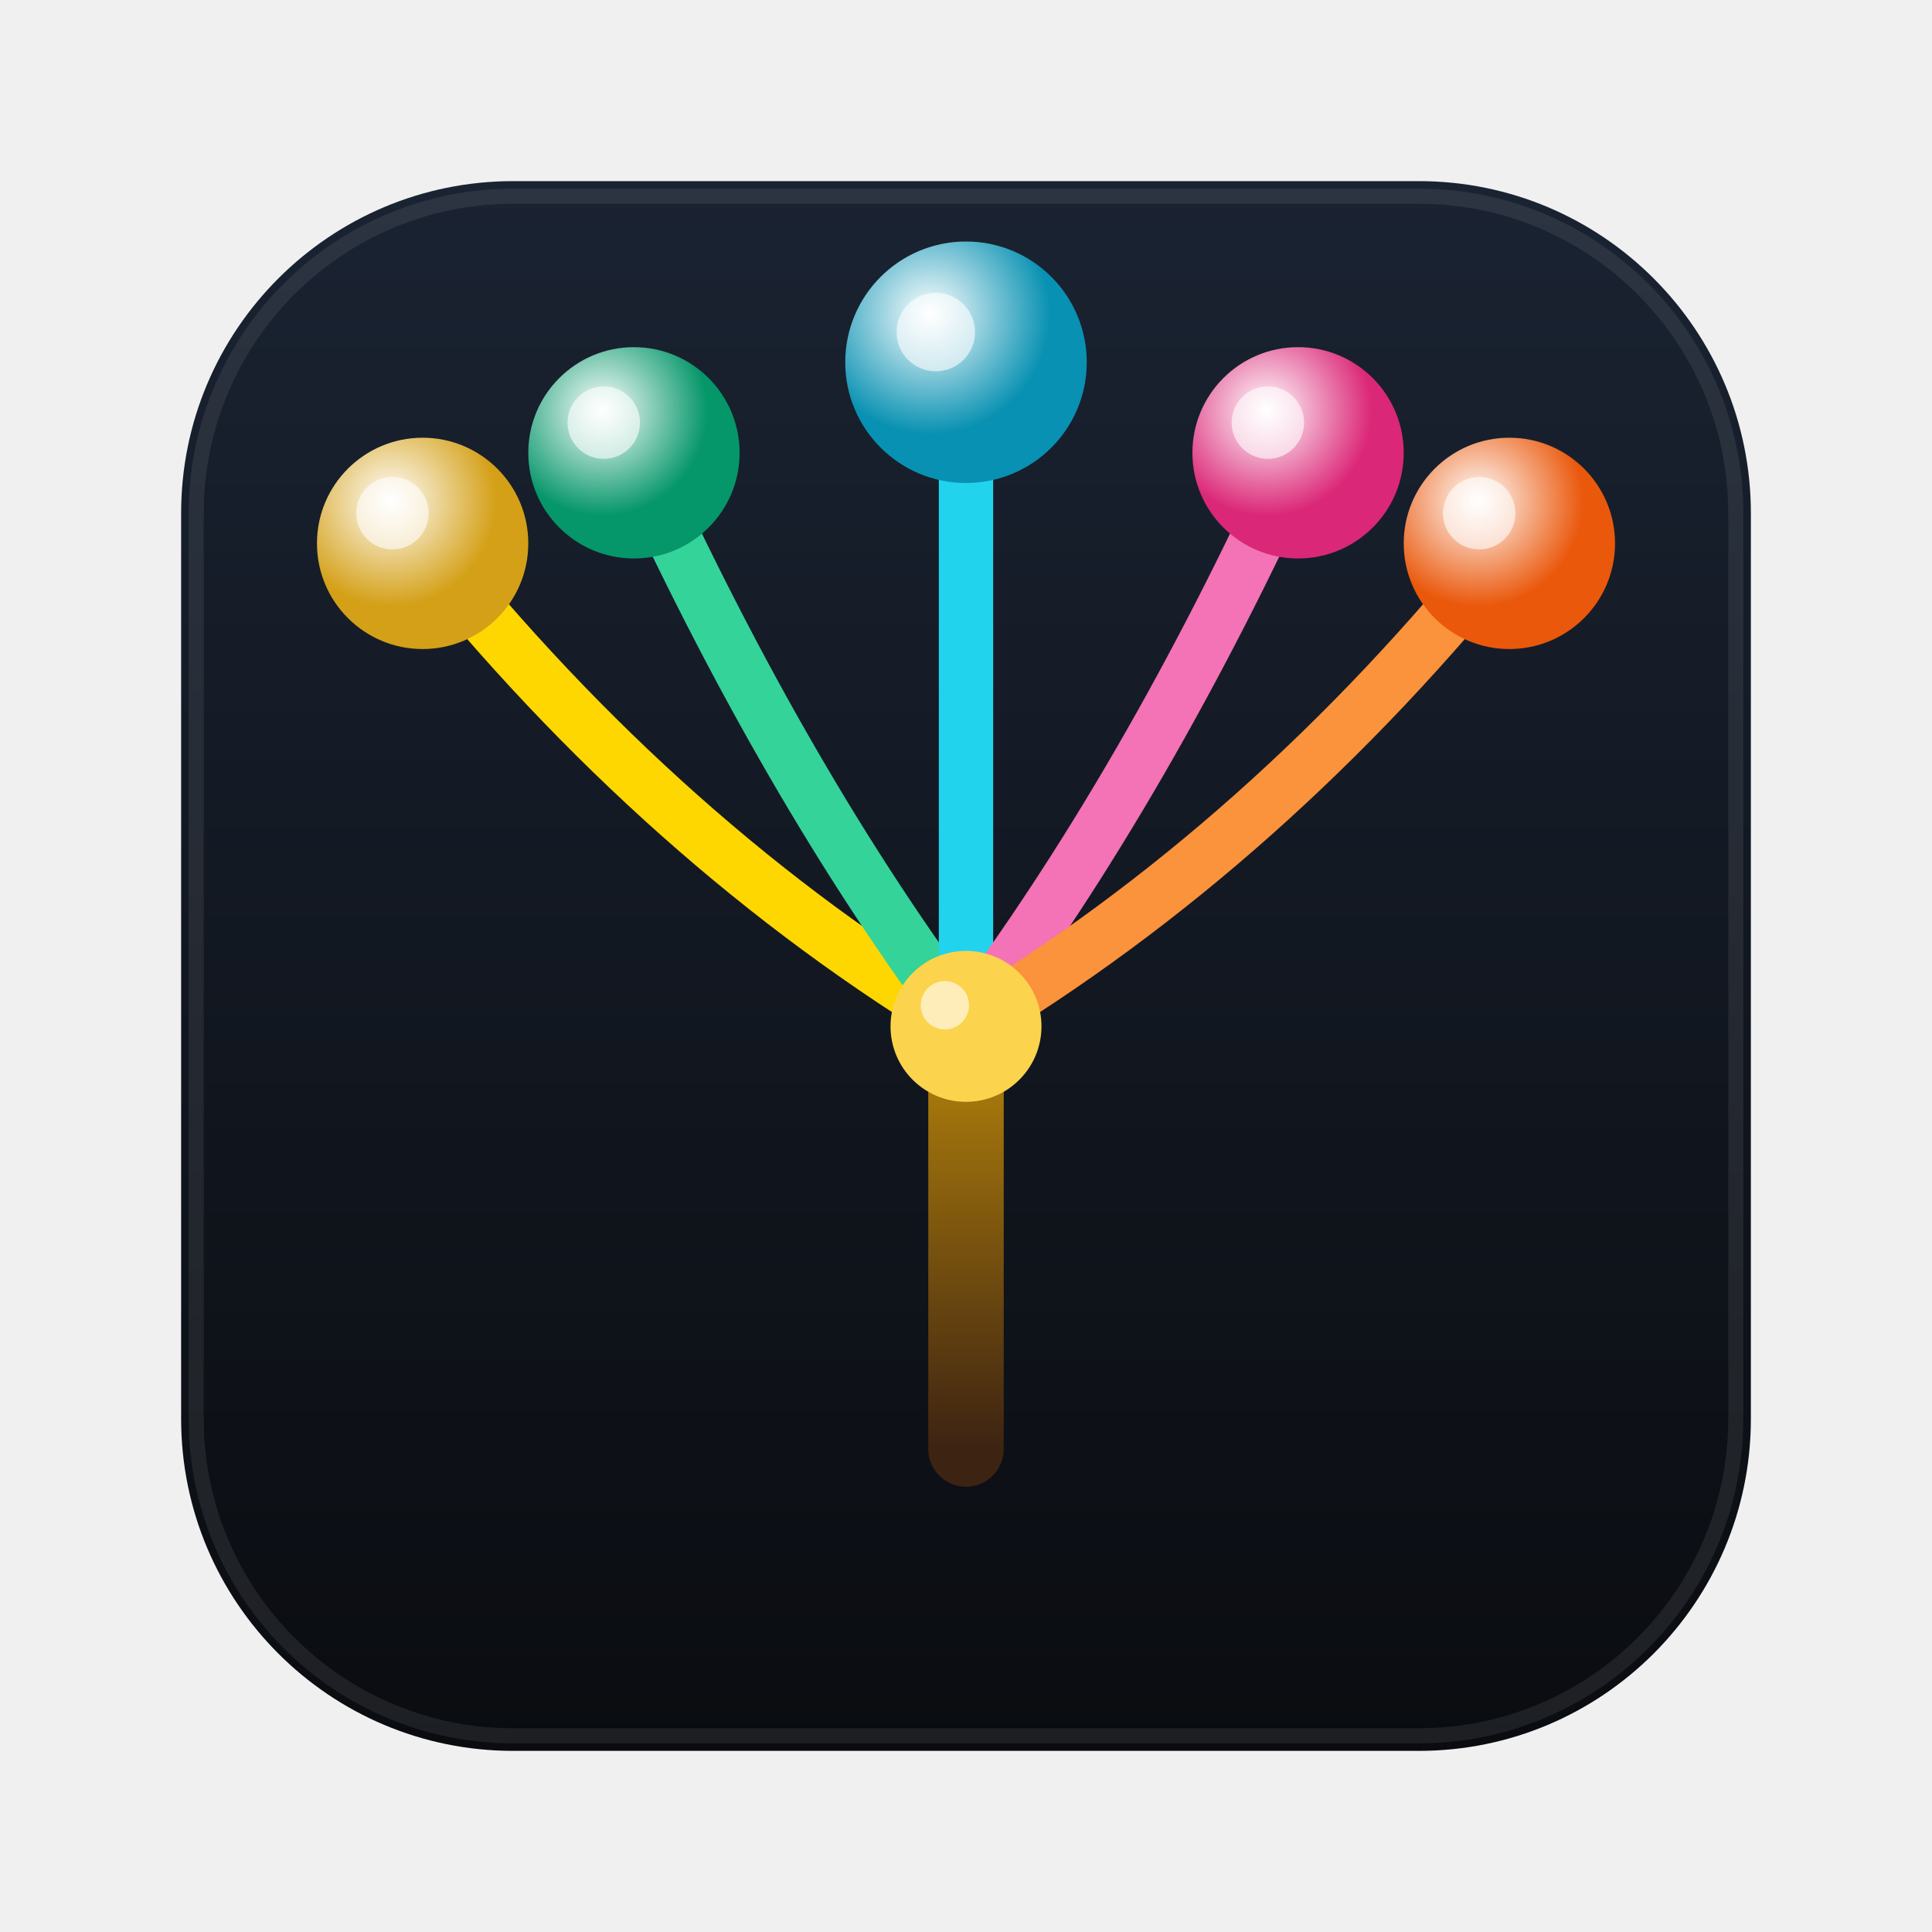
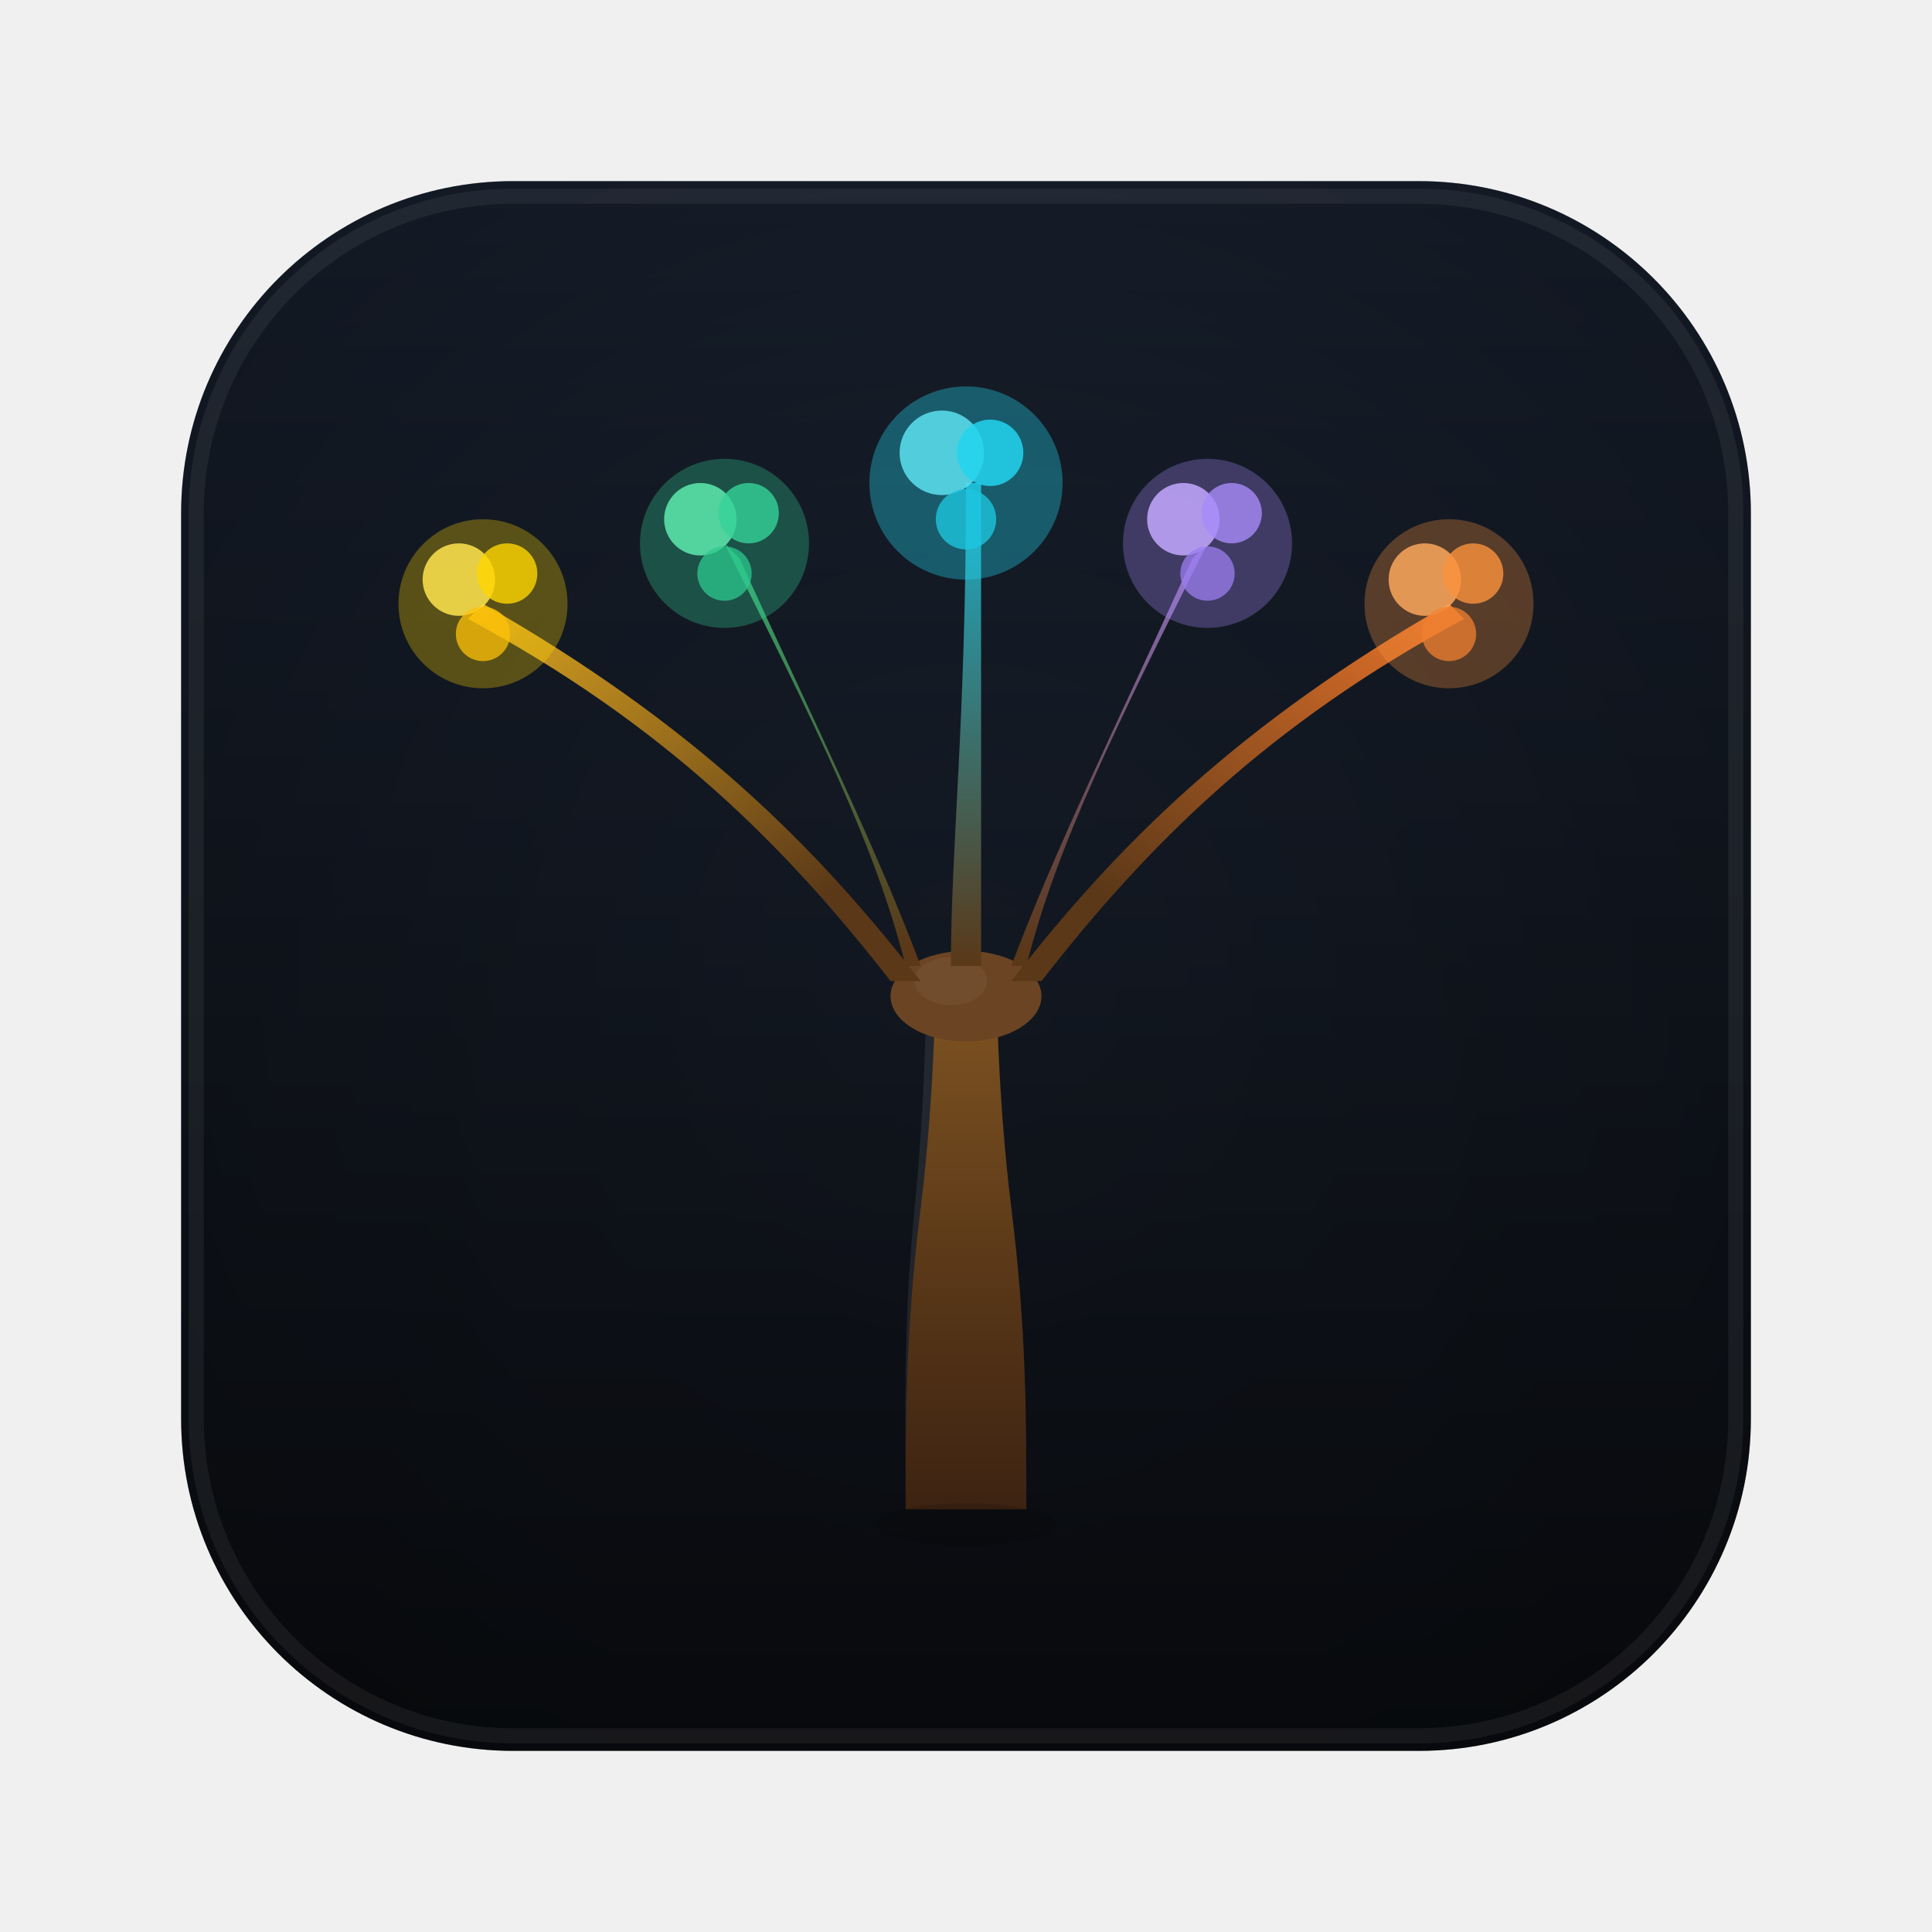
<svg xmlns="http://www.w3.org/2000/svg" viewBox="0 0 64 64">
  <defs>
    <linearGradient id="bgSm" x1="0%" y1="0%" x2="0%" y2="100%">
      <stop offset="0%" stop-color="#1a2332" />
      <stop offset="100%" stop-color="#0a0c10" />
    </linearGradient>
-     <linearGradient id="tSm" x1="32" y1="48" x2="32" y2="34" gradientUnits="userSpaceOnUse">
+     <radialGradient id="vigSm" cx="50%" cy="50%" r="65%">
+       <stop offset="0%" stop-color="#000" stop-opacity="0" />
+       <stop offset="100%" stop-color="#000" stop-opacity="0.3" />
+     </radialGradient>
+     <linearGradient id="tSm" x1="32" y1="50" x2="32" y2="34" gradientUnits="userSpaceOnUse">
      <stop offset="0%" stop-color="#3D2312" />
-       <stop offset="100%" stop-color="#B8860B" />
+       <stop offset="50%" stop-color="#5A3818" />
+       <stop offset="100%" stop-color="#7A5020" />
    </linearGradient>
-     <radialGradient id="s1" cx="35%" cy="30%">
-       <stop offset="0%" stop-color="#fff" />
-       <stop offset="100%" stop-color="#D4A017" />
-     </radialGradient>
-     <radialGradient id="s2" cx="35%" cy="30%">
-       <stop offset="0%" stop-color="#fff" />
-       <stop offset="100%" stop-color="#059669" />
-     </radialGradient>
-     <radialGradient id="s3" cx="35%" cy="30%">
-       <stop offset="0%" stop-color="#fff" />
-       <stop offset="100%" stop-color="#0891B2" />
-     </radialGradient>
-     <radialGradient id="s4" cx="35%" cy="30%">
-       <stop offset="0%" stop-color="#fff" />
-       <stop offset="100%" stop-color="#DB2777" />
-     </radialGradient>
-     <radialGradient id="s5" cx="35%" cy="30%">
-       <stop offset="0%" stop-color="#fff" />
-       <stop offset="100%" stop-color="#EA580C" />
-     </radialGradient>
+     <linearGradient id="bAmb" x1="24" y1="32" x2="16" y2="20" gradientUnits="userSpaceOnUse">
+       <stop offset="0%" stop-color="#5A3818" />
+       <stop offset="100%" stop-color="#DAA520" />
+     </linearGradient>
+     <linearGradient id="bGrn" x1="28" y1="32" x2="24" y2="18" gradientUnits="userSpaceOnUse">
+       <stop offset="0%" stop-color="#5A3818" />
+       <stop offset="100%" stop-color="#2EAB6F" />
+     </linearGradient>
+     <linearGradient id="bCyn" x1="32" y1="32" x2="32" y2="16" gradientUnits="userSpaceOnUse">
+       <stop offset="0%" stop-color="#5A3818" />
+       <stop offset="100%" stop-color="#1AAFCA" />
+     </linearGradient>
+     <linearGradient id="bVio" x1="36" y1="32" x2="40" y2="18" gradientUnits="userSpaceOnUse">
+       <stop offset="0%" stop-color="#5A3818" />
+       <stop offset="100%" stop-color="#8B6FC0" />
+     </linearGradient>
+     <linearGradient id="bCor" x1="40" y1="32" x2="48" y2="20" gradientUnits="userSpaceOnUse">
+       <stop offset="0%" stop-color="#5A3818" />
+       <stop offset="100%" stop-color="#E8732A" />
+     </linearGradient>
  </defs>
  <rect x="6" y="6" width="52" height="52" rx="11" fill="url(#bgSm)" />
-   <rect x="6.5" y="6.5" width="51" height="51" rx="10.5" fill="none" stroke="#fff" stroke-opacity="0.08" stroke-width="0.5" />
-   <line x1="32" y1="48" x2="32" y2="34" stroke="url(#tSm)" stroke-width="2.5" stroke-linecap="round" />
-   <path d="M 32,34 Q 22,28 14,18" stroke="#FFD700" stroke-width="1.8" stroke-linecap="round" fill="none" />
-   <path d="M 32,34 Q 26,26 21,15" stroke="#34D399" stroke-width="1.8" stroke-linecap="round" fill="none" />
-   <line x1="32" y1="34" x2="32" y2="12" stroke="#22D3EE" stroke-width="1.8" stroke-linecap="round" />
-   <path d="M 32,34 Q 38,26 43,15" stroke="#F472B6" stroke-width="1.8" stroke-linecap="round" fill="none" />
-   <path d="M 32,34 Q 42,28 50,18" stroke="#FB923C" stroke-width="1.8" stroke-linecap="round" fill="none" />
-   <circle cx="32" cy="34" r="2.5" fill="#FCD34D" />
-   <circle cx="31.3" cy="33.3" r="0.8" fill="#fff" opacity="0.6" />
-   <circle cx="14" cy="18" r="3.5" fill="url(#s1)" />
-   <circle cx="13" cy="17" r="1.2" fill="#fff" opacity="0.6" />
-   <circle cx="21" cy="15" r="3.5" fill="url(#s2)" />
-   <circle cx="20" cy="14" r="1.2" fill="#fff" opacity="0.6" />
-   <circle cx="32" cy="12" r="4" fill="url(#s3)" />
-   <circle cx="31" cy="11" r="1.3" fill="#fff" opacity="0.6" />
-   <circle cx="43" cy="15" r="3.5" fill="url(#s4)" />
-   <circle cx="42" cy="14" r="1.2" fill="#fff" opacity="0.6" />
-   <circle cx="50" cy="18" r="3.5" fill="url(#s5)" />
-   <circle cx="49" cy="17" r="1.2" fill="#fff" opacity="0.6" />
+   <rect x="6" y="6" width="52" height="52" rx="11" fill="url(#vigSm)" />
+   <rect x="6.5" y="6.5" width="51" height="51" rx="10.5" fill="none" stroke="#fff" stroke-opacity="0.06" stroke-width="0.5" />
+   <path d="     M 30,50     C 30,47 30,44 30.5,40     C 31,36 31,32 31,32     L 33,32     C 33,32 33,36 33.5,40     C 34,44 34,47 34,50     Z   " fill="url(#tSm)" />
+   <path d="     M 30,50 C 30,47 30,44 30.5,40 C 31,36 31,32 31,32     L 30.7,32 C 30.7,32 30.7,36 30.3,40 C 29.9,44 30,47 30,50 Z   " fill="#fff" opacity="0.08" />
+   <ellipse cx="32" cy="50.5" rx="3" ry="0.7" fill="#000" opacity="0.15" />
+   <ellipse cx="32" cy="33" rx="2.5" ry="1.5" fill="#6B4423" />
+   <ellipse cx="31.5" cy="32.5" rx="1.2" ry="0.8" fill="#fff" opacity="0.05" />
+   <path d="     M 30.5,32.5     C 27,28 23,24 16,20     L 15.5,20.5     C 22,24 26,28 29.5,32.5     Z   " fill="url(#bAmb)" />
+   <path d="     M 33.5,32.5     C 37,28 41,24 48,20     L 48.5,20.5     C 42,24 38,28 34.5,32.5     Z   " fill="url(#bCor)" />
+   <path d="     M 30,32     C 29,28 27,24 24,18     L 24.5,18.5     C 27,24 29,28 30.5,32     Z   " fill="url(#bGrn)" />
+   <path d="     M 34,32     C 35,28 37,24 40,18     L 39.5,18.5     C 37,24 35,28 33.5,32     Z   " fill="url(#bVio)" />
+   <path d="     M 31.5,32     C 31.5,28 32,24 32,16     L 32.5,16     C 32.5,24 32.5,28 32.5,32     Z   " fill="url(#bCyn)" />
+   <circle cx="16" cy="20" r="2.8" fill="#FFD700" opacity="0.3" />
+   <circle cx="15.2" cy="19.2" r="1.2" fill="#FFE44D" opacity="0.85" />
+   <circle cx="16.8" cy="19" r="1" fill="#FFD700" opacity="0.8" />
+   <circle cx="16" cy="21" r="0.9" fill="#FFC107" opacity="0.75" />
+   <circle cx="24" cy="18" r="2.8" fill="#34D399" opacity="0.3" />
+   <circle cx="23.2" cy="17.2" r="1.2" fill="#5DEAAD" opacity="0.85" />
+   <circle cx="24.8" cy="17" r="1" fill="#34D399" opacity="0.8" />
+   <circle cx="24" cy="19" r="0.9" fill="#2CC98E" opacity="0.75" />
+   <circle cx="32" cy="16" r="3.2" fill="#22D3EE" opacity="0.35" />
+   <circle cx="31.2" cy="15" r="1.4" fill="#5CE0F0" opacity="0.85" />
+   <circle cx="32.8" cy="15" r="1.1" fill="#22D3EE" opacity="0.85" />
+   <circle cx="32" cy="17.2" r="1" fill="#1DC5DE" opacity="0.8" />
+   <circle cx="40" cy="18" r="2.8" fill="#A78BFA" opacity="0.3" />
+   <circle cx="39.2" cy="17.2" r="1.2" fill="#C4A8FF" opacity="0.85" />
+   <circle cx="40.8" cy="17" r="1" fill="#A78BFA" opacity="0.8" />
+   <circle cx="40" cy="19" r="0.9" fill="#9B7EF0" opacity="0.75" />
+   <circle cx="48" cy="20" r="2.8" fill="#FB923C" opacity="0.3" />
+   <circle cx="47.2" cy="19.2" r="1.2" fill="#FCA75C" opacity="0.85" />
+   <circle cx="48.8" cy="19" r="1" fill="#FB923C" opacity="0.8" />
+   <circle cx="48" cy="21" r="0.9" fill="#F08030" opacity="0.75" />
</svg>
